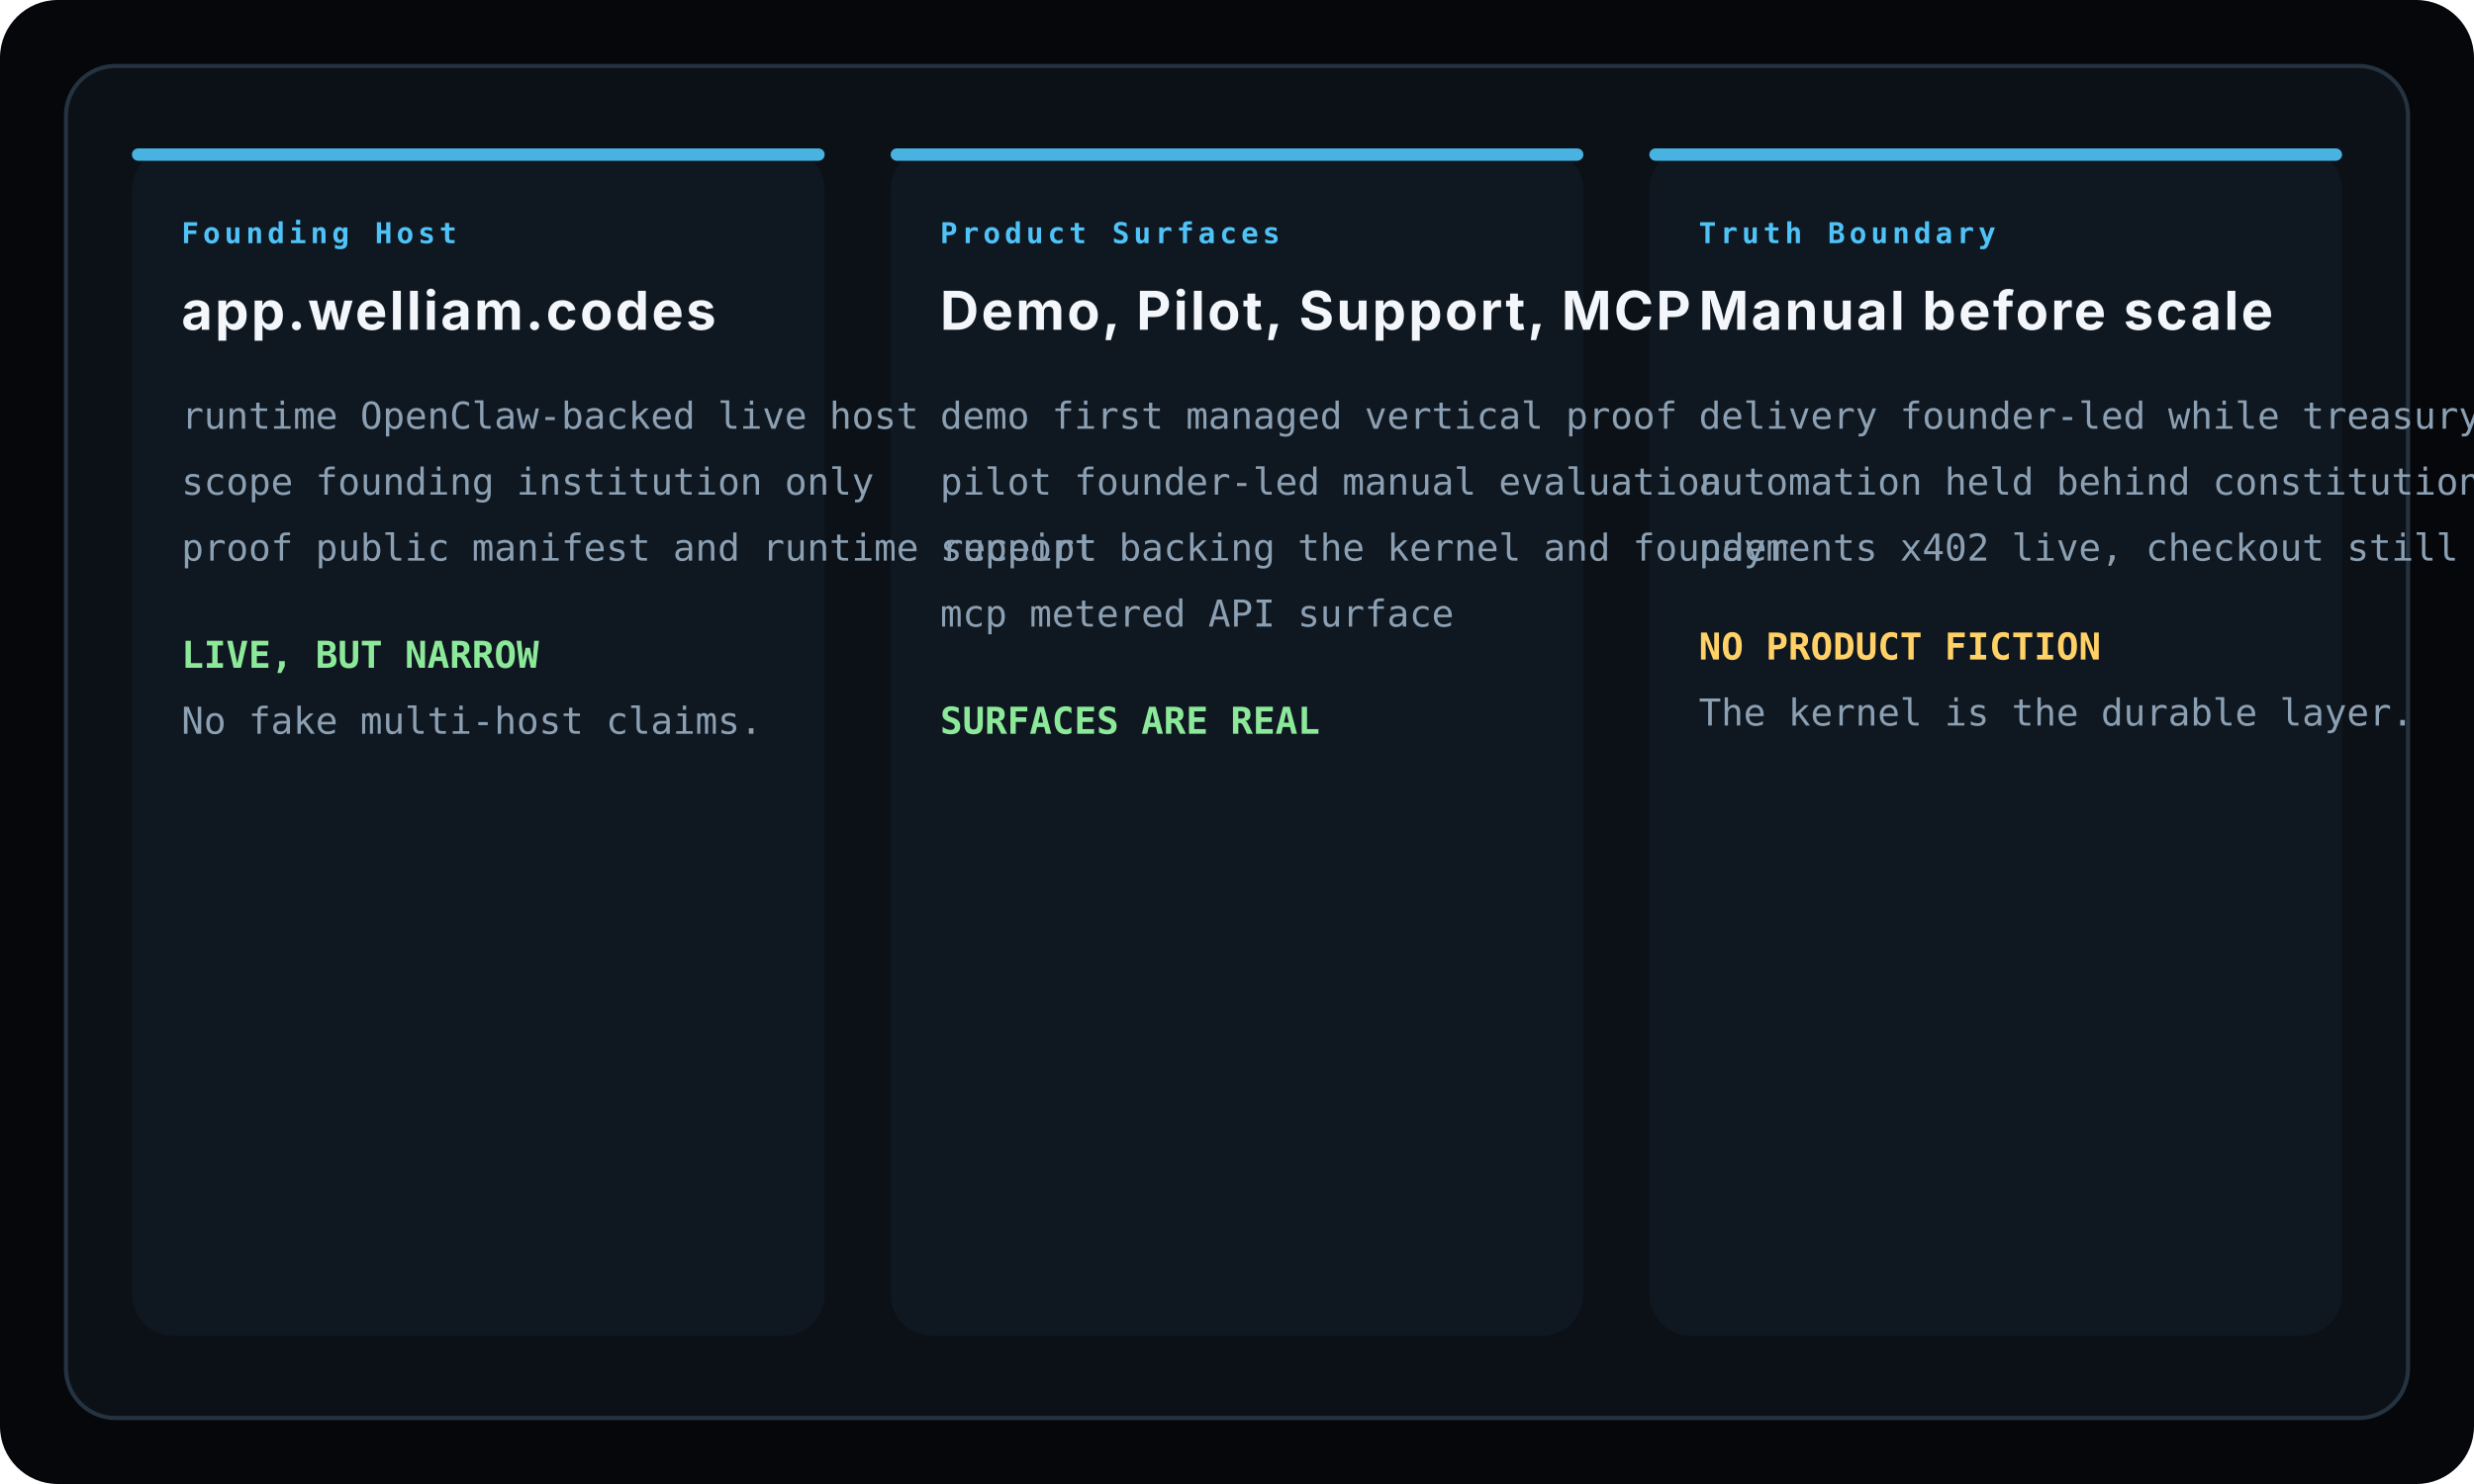
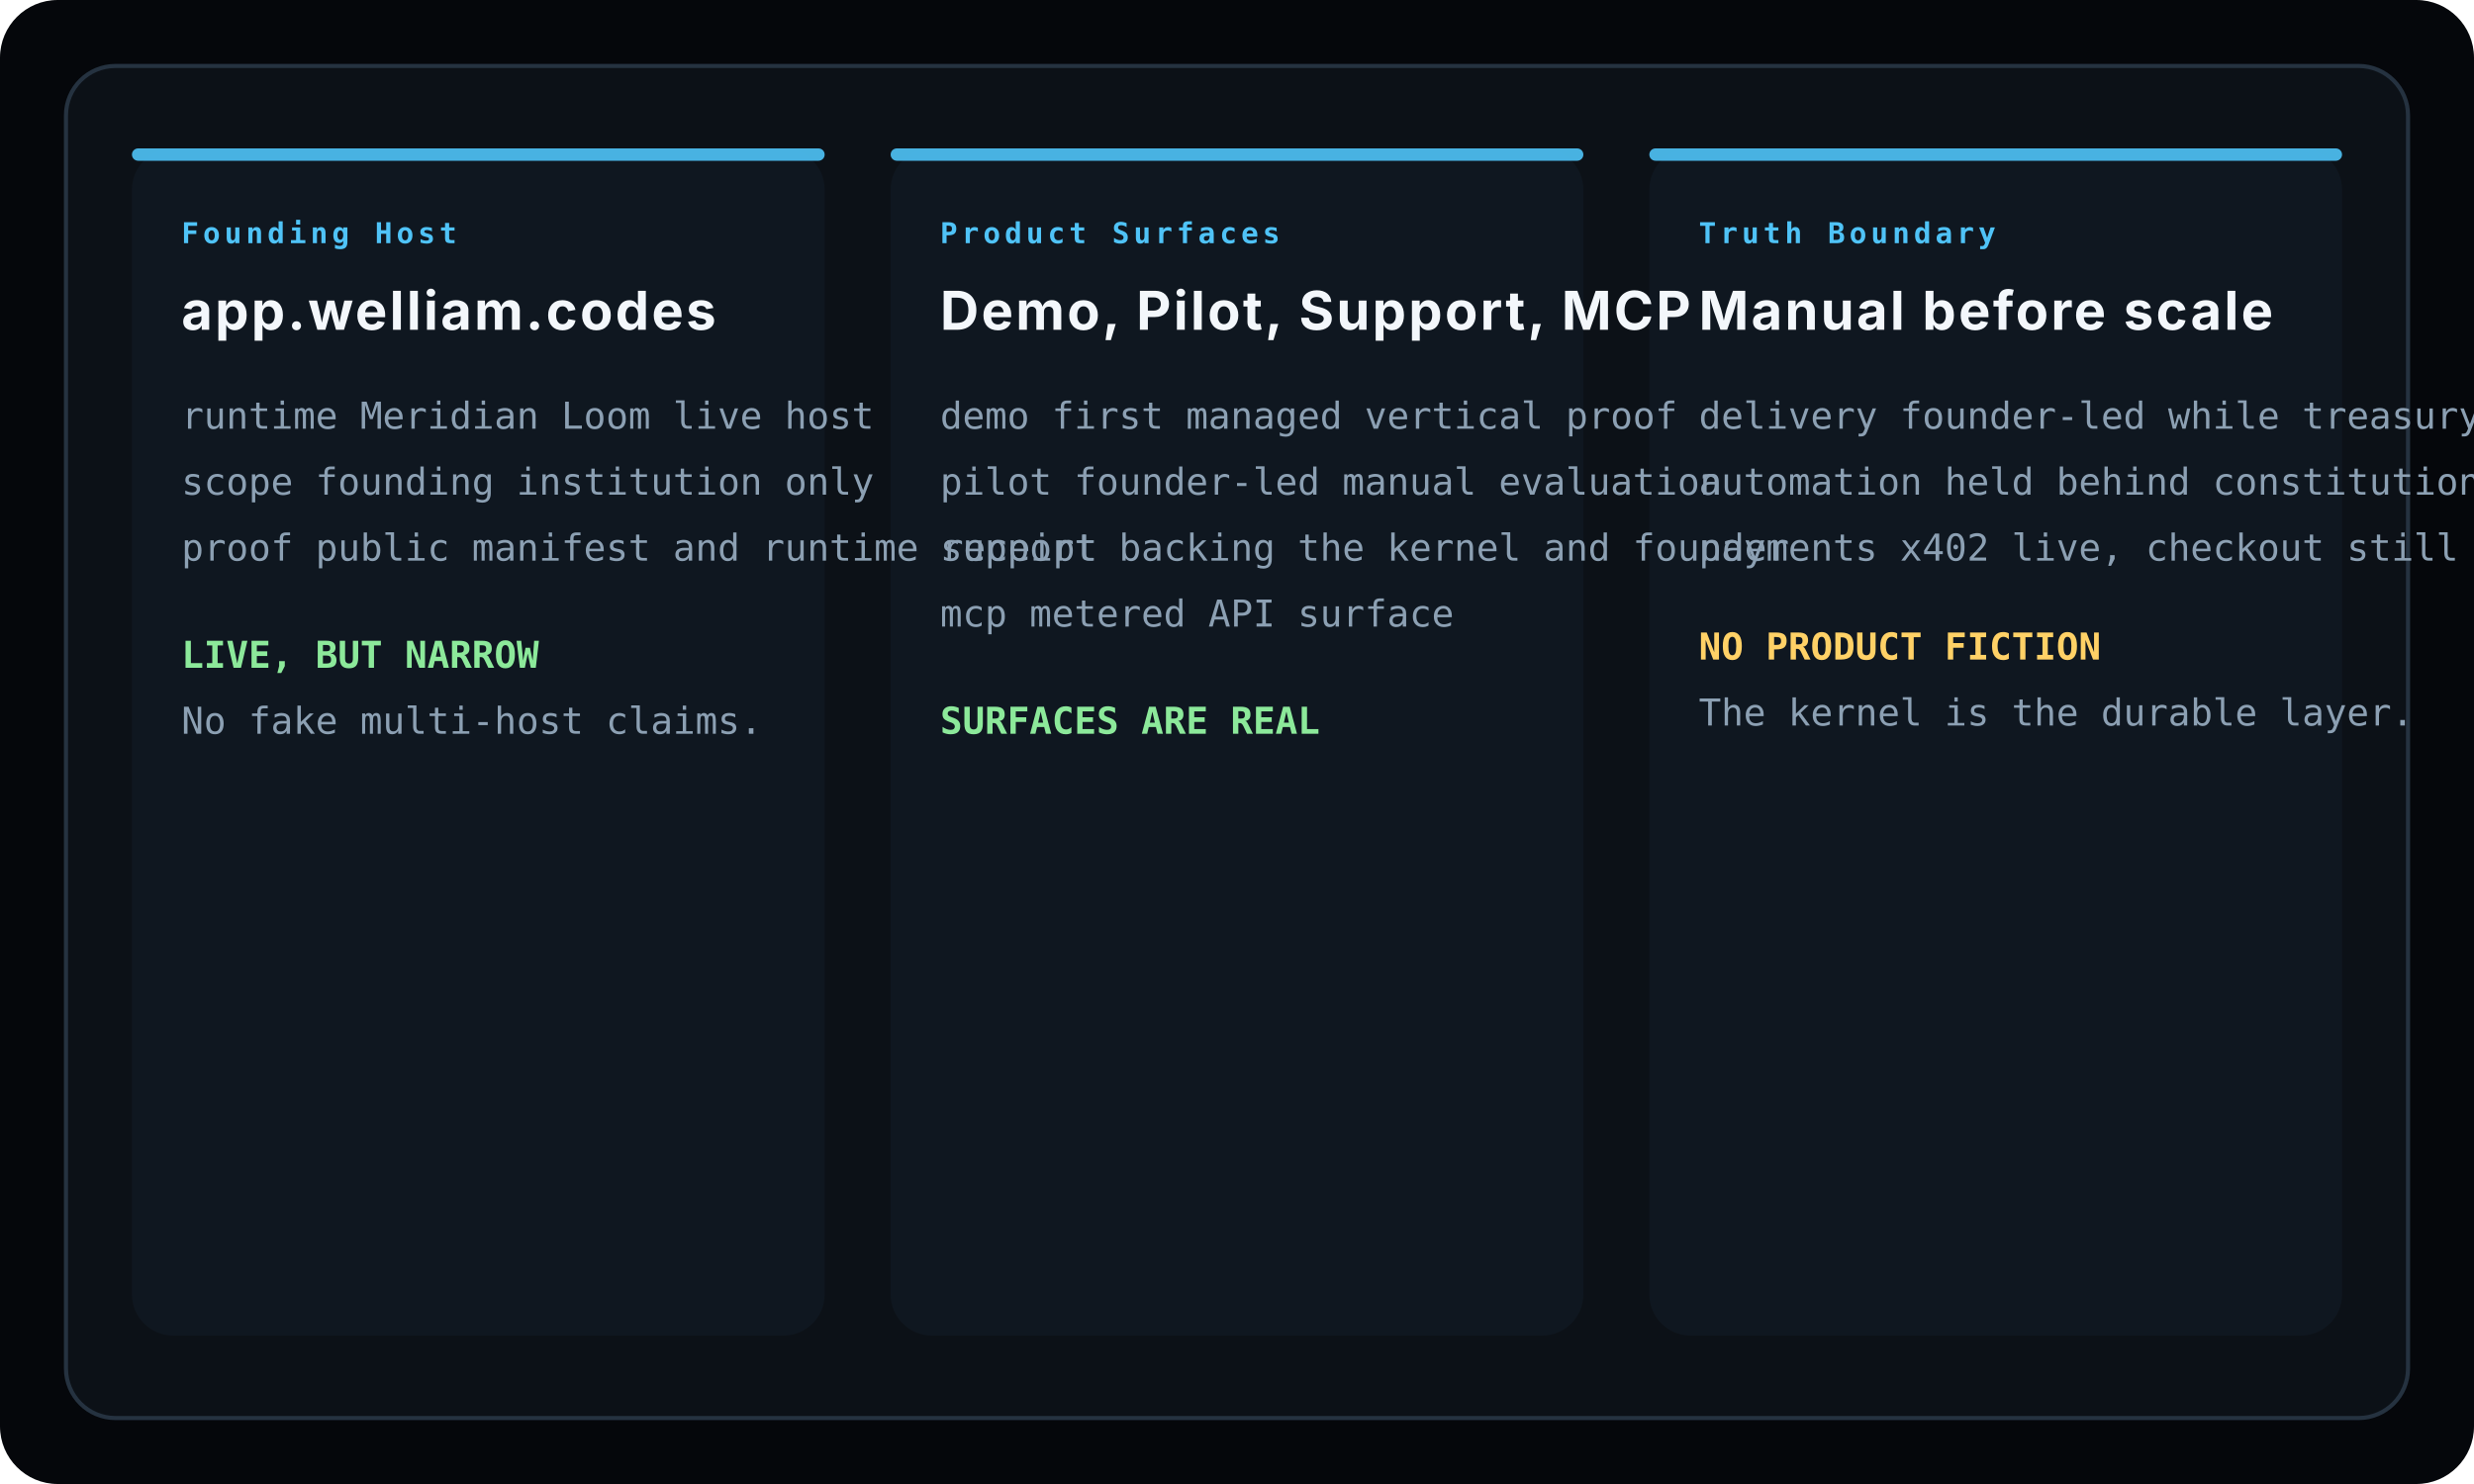
<svg xmlns="http://www.w3.org/2000/svg" viewBox="0 0 1200 720" width="1200" height="720" preserveAspectRatio="xMidYMid meet" role="img" aria-labelledby="title desc">
  <defs>
    <style>
      .bg { fill: #05070b; }
      .panel { fill: #0c1117; stroke: #253240; stroke-width: 2; }
      .soft { fill: #0f1720; }
      .line { fill: #e6edf5; font: 600 20px/1 "JetBrains Mono", monospace; }
      .body { fill: #8ca0b3; font: 500 18px/1.45 "JetBrains Mono", monospace; }
      .title { fill: #f3f7fb; font: 700 26px/1 "Space Grotesk", Inter, sans-serif; letter-spacing: 1.2px; }
      .tag { fill: #4fc3f7; font: 700 14px/1 "JetBrains Mono", monospace; letter-spacing: 2px; text-transform: uppercase; }
      .ok { fill: #8ce99a; font: 700 18px/1 "JetBrains Mono", monospace; }
      .warn { fill: #ffd166; font: 700 18px/1 "JetBrains Mono", monospace; }
      .rail { fill: #4fc3f7; opacity: .9; }
    </style>
  </defs>
  <rect class="bg" width="1200" height="720" rx="28" />
  <rect class="panel" x="32" y="32" width="1136" height="656" rx="24" />
  <rect class="soft" x="64" y="72" width="336" height="576" rx="20" />
  <rect class="soft" x="432" y="72" width="336" height="576" rx="20" />
  <rect class="soft" x="800" y="72" width="336" height="576" rx="20" />
  <rect class="rail" x="64" y="72" width="336" height="6" rx="3" />
  <rect class="rail" x="432" y="72" width="336" height="6" rx="3" />
  <rect class="rail" x="800" y="72" width="336" height="6" rx="3" />
  <text x="88" y="118" class="tag">Founding Host</text>
  <text x="88" y="160" class="title">app.welliam.codes</text>
-   <text x="88" y="208" class="body">runtime              OpenClaw-backed live host</text>
+   <text x="88" y="208" class="body">runtime              Meridian Loom live host</text>
  <text x="88" y="240" class="body">scope                founding institution only</text>
  <text x="88" y="272" class="body">proof                public manifest and runtime receipt</text>
  <text x="88" y="324" class="ok">LIVE, BUT NARROW</text>
  <text x="88" y="356" class="body">No fake multi-host claims.</text>
  <text x="456" y="118" class="tag">Product Surfaces</text>
  <text x="456" y="160" class="title">Demo, Pilot, Support, MCP</text>
  <text x="456" y="208" class="body">demo                 first managed vertical proof</text>
  <text x="456" y="240" class="body">pilot                founder-led manual evaluation</text>
  <text x="456" y="272" class="body">support              backing the kernel and founder</text>
  <text x="456" y="304" class="body">mcp                  metered API surface</text>
  <text x="456" y="356" class="ok">SURFACES ARE REAL</text>
  <text x="824" y="118" class="tag">Truth Boundary</text>
  <text x="824" y="160" class="title">Manual before scale</text>
  <text x="824" y="208" class="body">delivery             founder-led while treasury-gated</text>
  <text x="824" y="240" class="body">automation           held behind constitutional preflight</text>
  <text x="824" y="272" class="body">payments             x402 live, checkout still narrow</text>
  <text x="824" y="320" class="warn">NO PRODUCT FICTION</text>
  <text x="824" y="352" class="body">The kernel is the durable layer.</text>
</svg>
